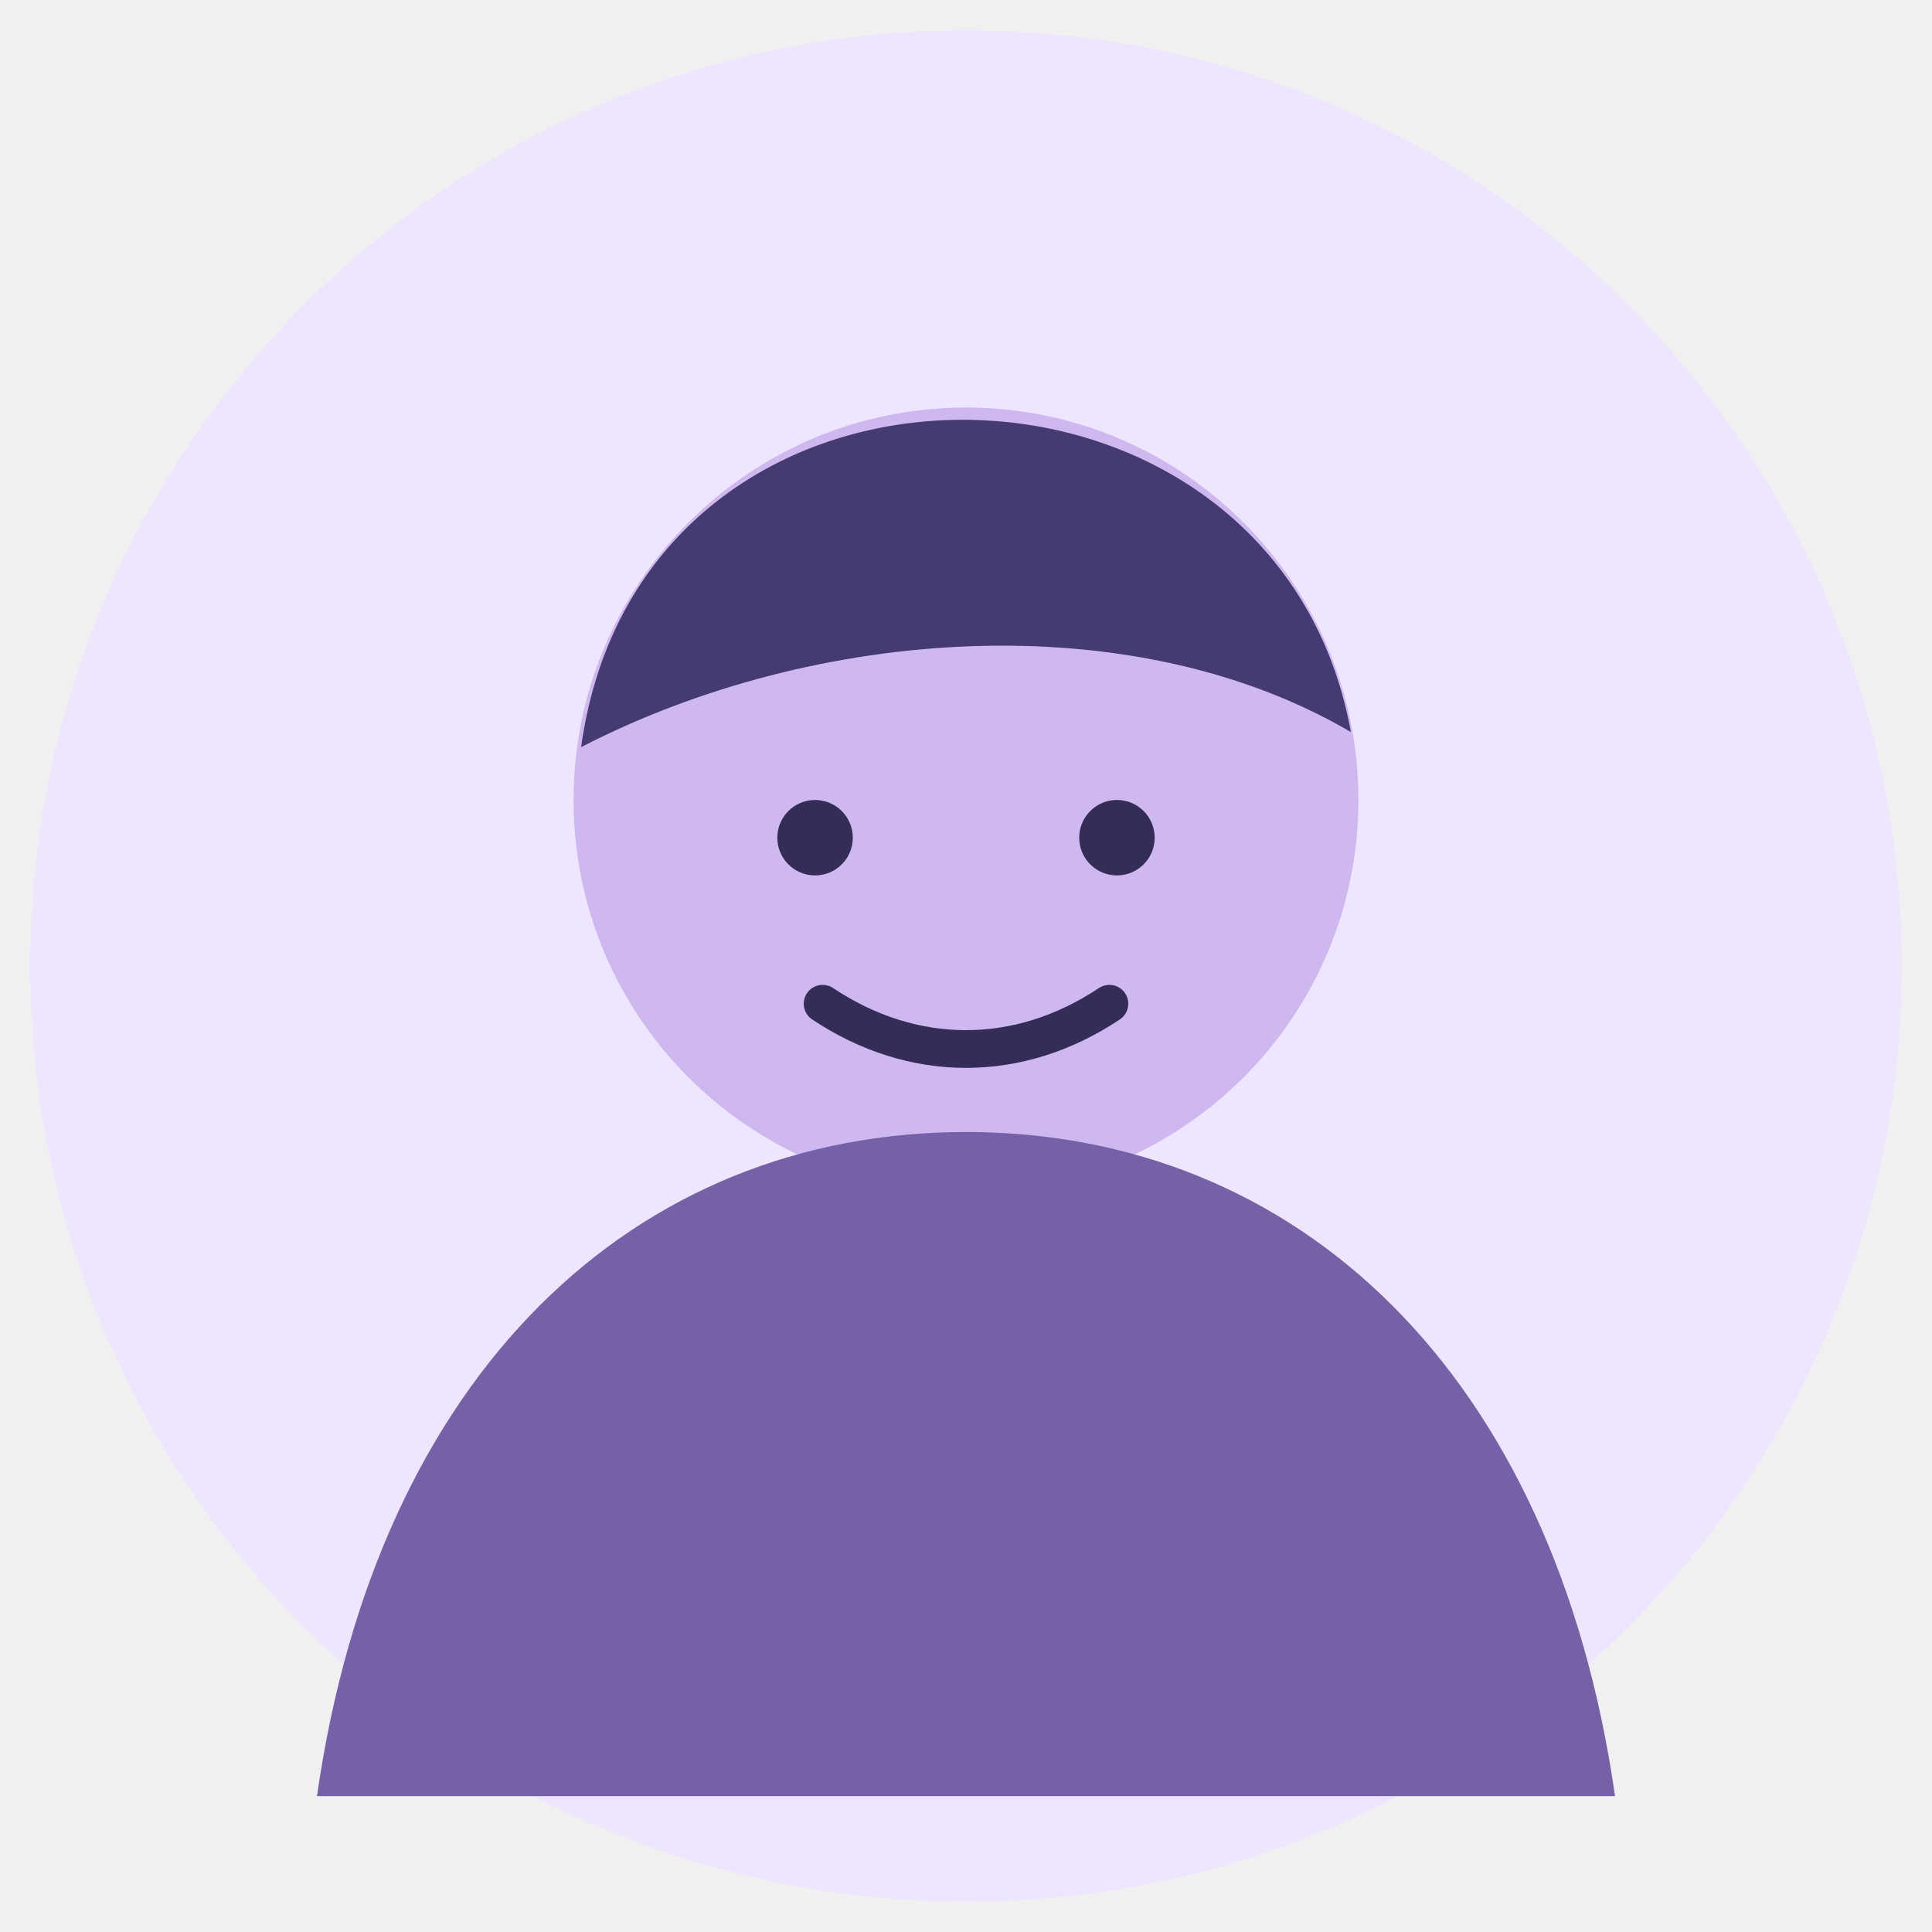
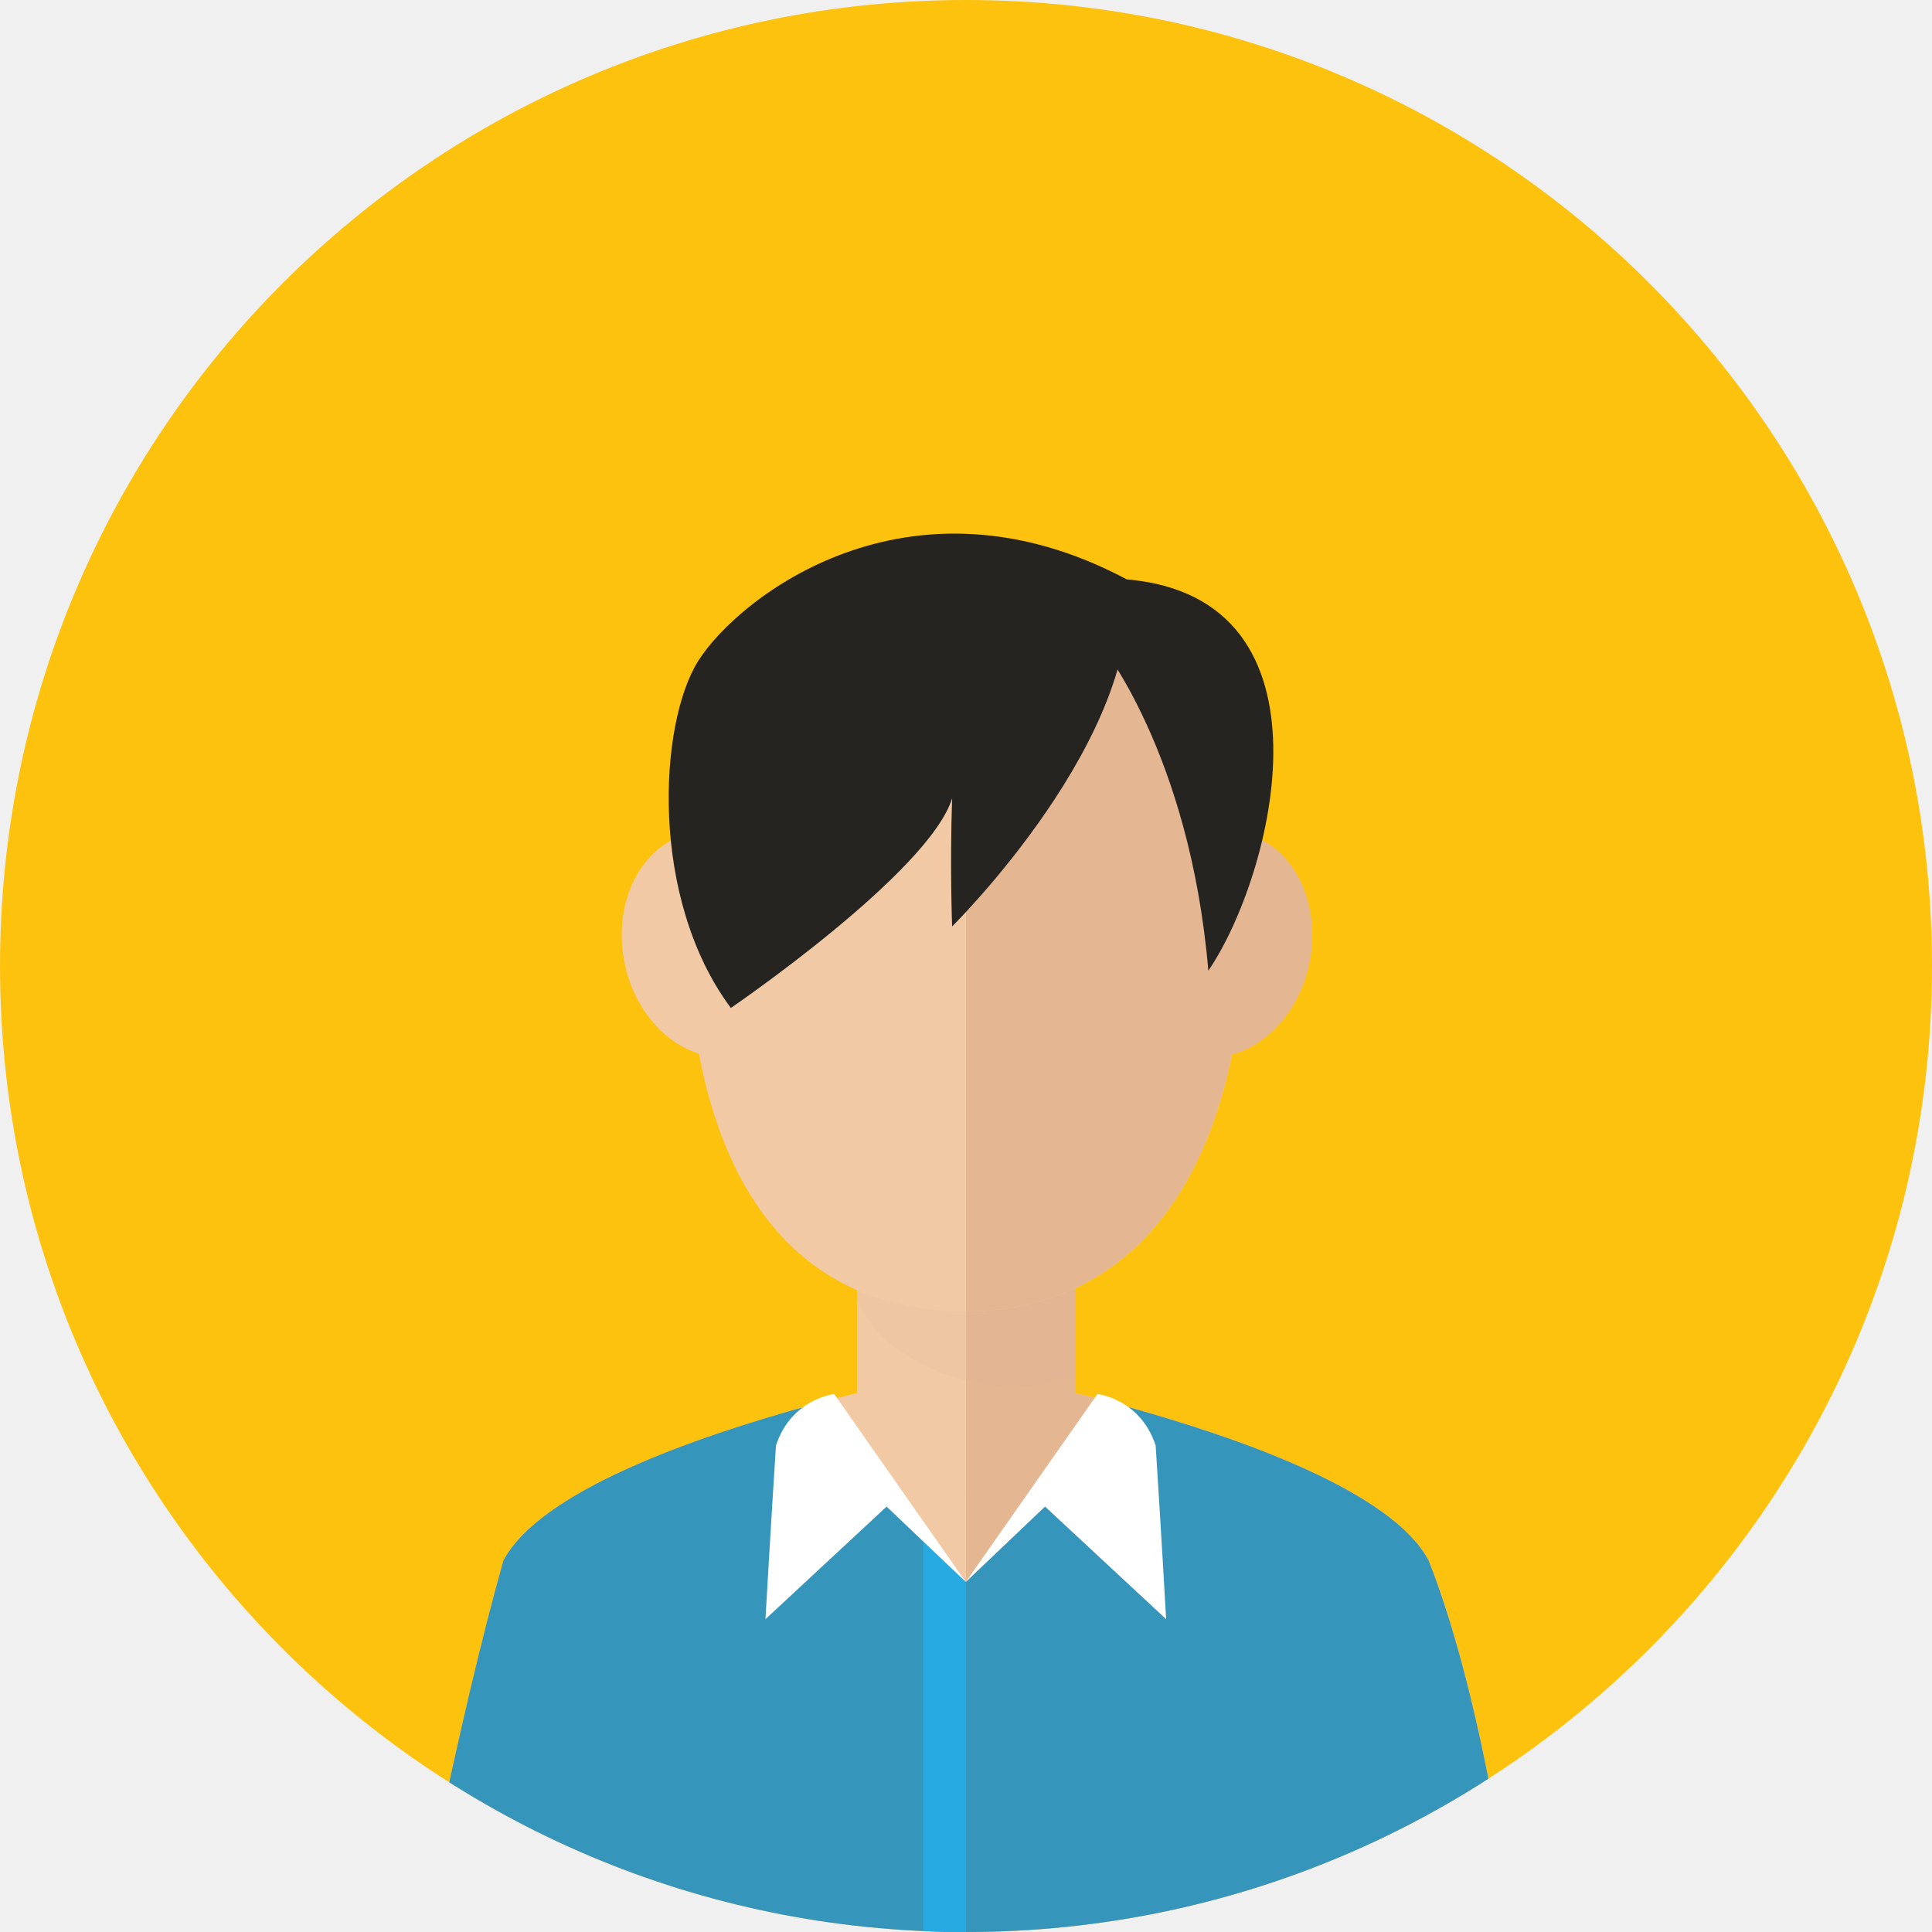
- <svg xmlns="http://www.w3.org/2000/svg" viewBox="0 0 256 256" role="img" aria-labelledby="title">
-   <circle cx="128" cy="128" r="124" fill="#eee6ff" />
-   <circle cx="128" cy="106" r="52" fill="#cfb8ef" />
-   <path d="M42 238c8-56 42-88 86-88s78 32 86 88" fill="#7561a8" />
-   <path d="M77 99c8-58 92-57 102-2-29-17-71-14-102 2" fill="#443b72" />
-   <circle cx="108" cy="111" r="5" fill="#342d57" />
-   <circle cx="148" cy="111" r="5" fill="#342d57" />
-   <path d="M109 133c12 8 26 8 38 0" fill="none" stroke="#342d57" stroke-width="5" stroke-linecap="round" />
+ <svg xmlns="http://www.w3.org/2000/svg" xmlns:xlink="http://www.w3.org/1999/xlink" version="1.1" id="Capa_1" viewBox="0 0 144.773 144.773" xml:space="preserve">
+   <g>
+     <circle style="fill:#FDC20E;" cx="72.387" cy="72.386" r="72.386" />
+     <g>
+       <defs>
+         <circle id="SVGID_1_" cx="72.387" cy="72.386" r="72.386" />
+       </defs>
+       <clipPath id="SVGID_2_">
+         <use xlink:href="#SVGID_1_" style="overflow:visible;" />
+       </clipPath>
+       <g style="clip-path:url(#SVGID_2_);">
+         <g>
+           <path style="fill:#F1C9A5;" d="M107.053,116.94c-4.666-8.833-34.666-14.376-34.666-14.376s-30,5.543-34.666,14.376      c-3.449,12.258-6.334,27.833-6.334,27.833h41h41C113.387,144.773,111.438,128.073,107.053,116.94z" />
+           <path style="fill:#E4B692;" d="M72.387,102.564c0,0,30,5.543,34.666,14.376c4.386,11.133,6.334,27.833,6.334,27.833h-41V102.564      z" />
+           <rect x="64.22" y="84.606" style="fill:#F1C9A5;" width="16.334" height="27.336" />
+           <rect x="72.387" y="84.606" style="fill:#E4B692;" width="8.167" height="27.336" />
+           <path style="opacity:0.1;fill:#DDAC8C;" d="M64.22,97.273c1.469,4.217,7.397,6.634,11.751,6.634      c1.575,0,3.107-0.264,4.583-0.747V84.606H64.22V97.273z" />
+           <path style="fill:#F1C9A5;" d="M93.387,67.357c0-17.074-9.402-26.783-21-26.783c-11.598,0-21,9.709-21,26.783      c0,22.966,9.402,30.917,21,30.917C83.984,98.274,93.387,89.366,93.387,67.357z" />
+           <path style="fill:#E4B692;" d="M90.19,79.197c-3.807-0.399-6.377-4.5-5.732-9.156c0.637-4.66,4.242-8.12,8.051-7.724      c3.805,0.396,6.371,4.496,5.729,9.156C97.599,76.134,93.997,79.591,90.19,79.197z" />
+           <path style="fill:#F1C9A5;" d="M46.685,71.474c-0.643-4.66,1.924-8.76,5.727-9.156c3.811-0.397,7.416,3.063,8.055,7.724      c0.642,4.656-1.93,8.758-5.734,9.156C50.925,79.591,47.323,76.134,46.685,71.474z" />
+           <path style="fill:#E4B692;" d="M93.387,67.357c0-17.074-9.402-26.783-21-26.783v57.7C83.984,98.274,93.387,89.366,93.387,67.357      z" />
+         </g>
+         <path style="fill:#3595BB;" d="M107.053,116.94c-2.726-5.158-14.082-9.191-23.065-11.656l-11.601,13.26l-11.601-13.26     c-8.983,2.465-20.34,6.498-23.065,11.656c-3.449,12.258-6.334,27.833-6.334,27.833h41h41     C113.387,144.773,111.438,128.073,107.053,116.94z" />
+         <path style="fill:#262421;" d="M54.766,75.53c0,0,14.835-10.124,16.581-15.708c-0.175,5.061,0,9.599,0,9.599     s14.487-14.311,13.09-26.005c-16.406-8.728-29.147,1.396-32.115,6.108C49.354,54.236,48.656,67.327,54.766,75.53z" />
+         <path style="fill:#262421;" d="M82.342,48.127c0,0,6.808,8.205,8.204,24.611c4.887-7.157,10.123-27.927-6.109-29.322     C83.04,46.033,82.342,48.127,82.342,48.127z" />
+         <path style="fill:#FFFFFF;" d="M87.385,121.332l-9.077-8.437l-5.936,5.648l9.865-14.084c0,0,3.217,0.356,4.361,3.86     C86.956,113.826,87.385,121.332,87.385,121.332z" />
+         <polygon style="fill:#27AAE1;" points="69.179,144.773 72.387,144.773 72.387,118.544 69.179,115.505    " />
+         <path style="fill:#FFFFFF;" d="M57.359,121.332l9.077-8.437l5.936,5.648l-9.865-14.084c0,0-3.217,0.356-4.361,3.86     C57.788,113.826,57.359,121.332,57.359,121.332z" />
+       </g>
+     </g>
+   </g>
</svg>
